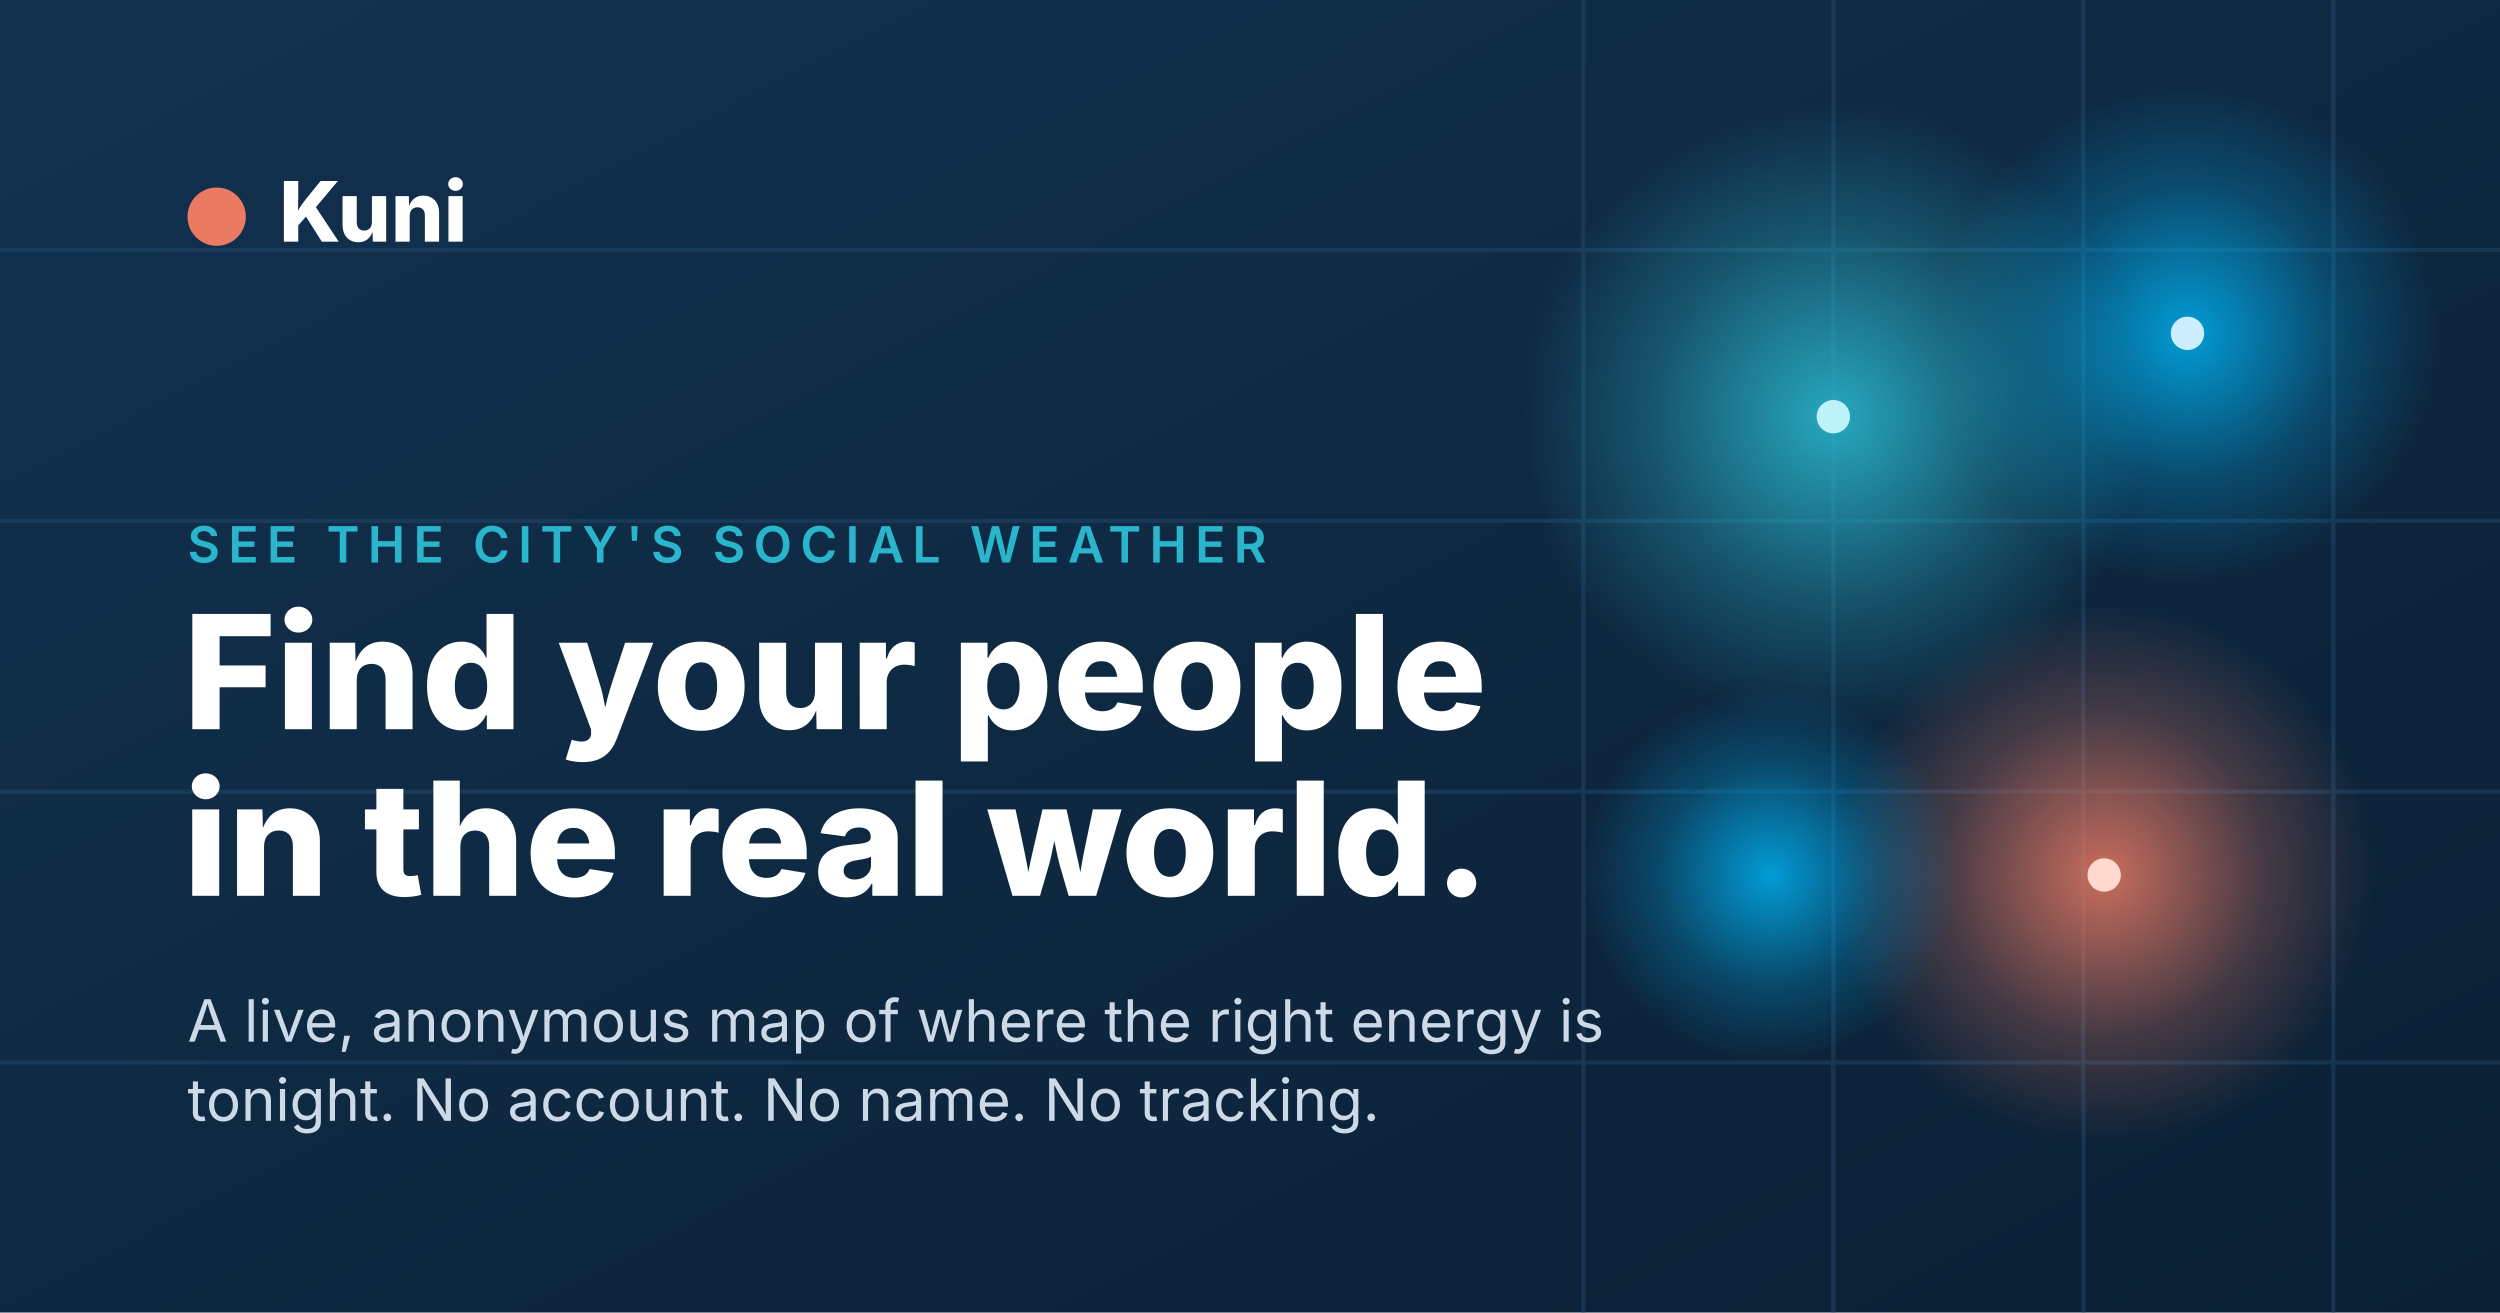
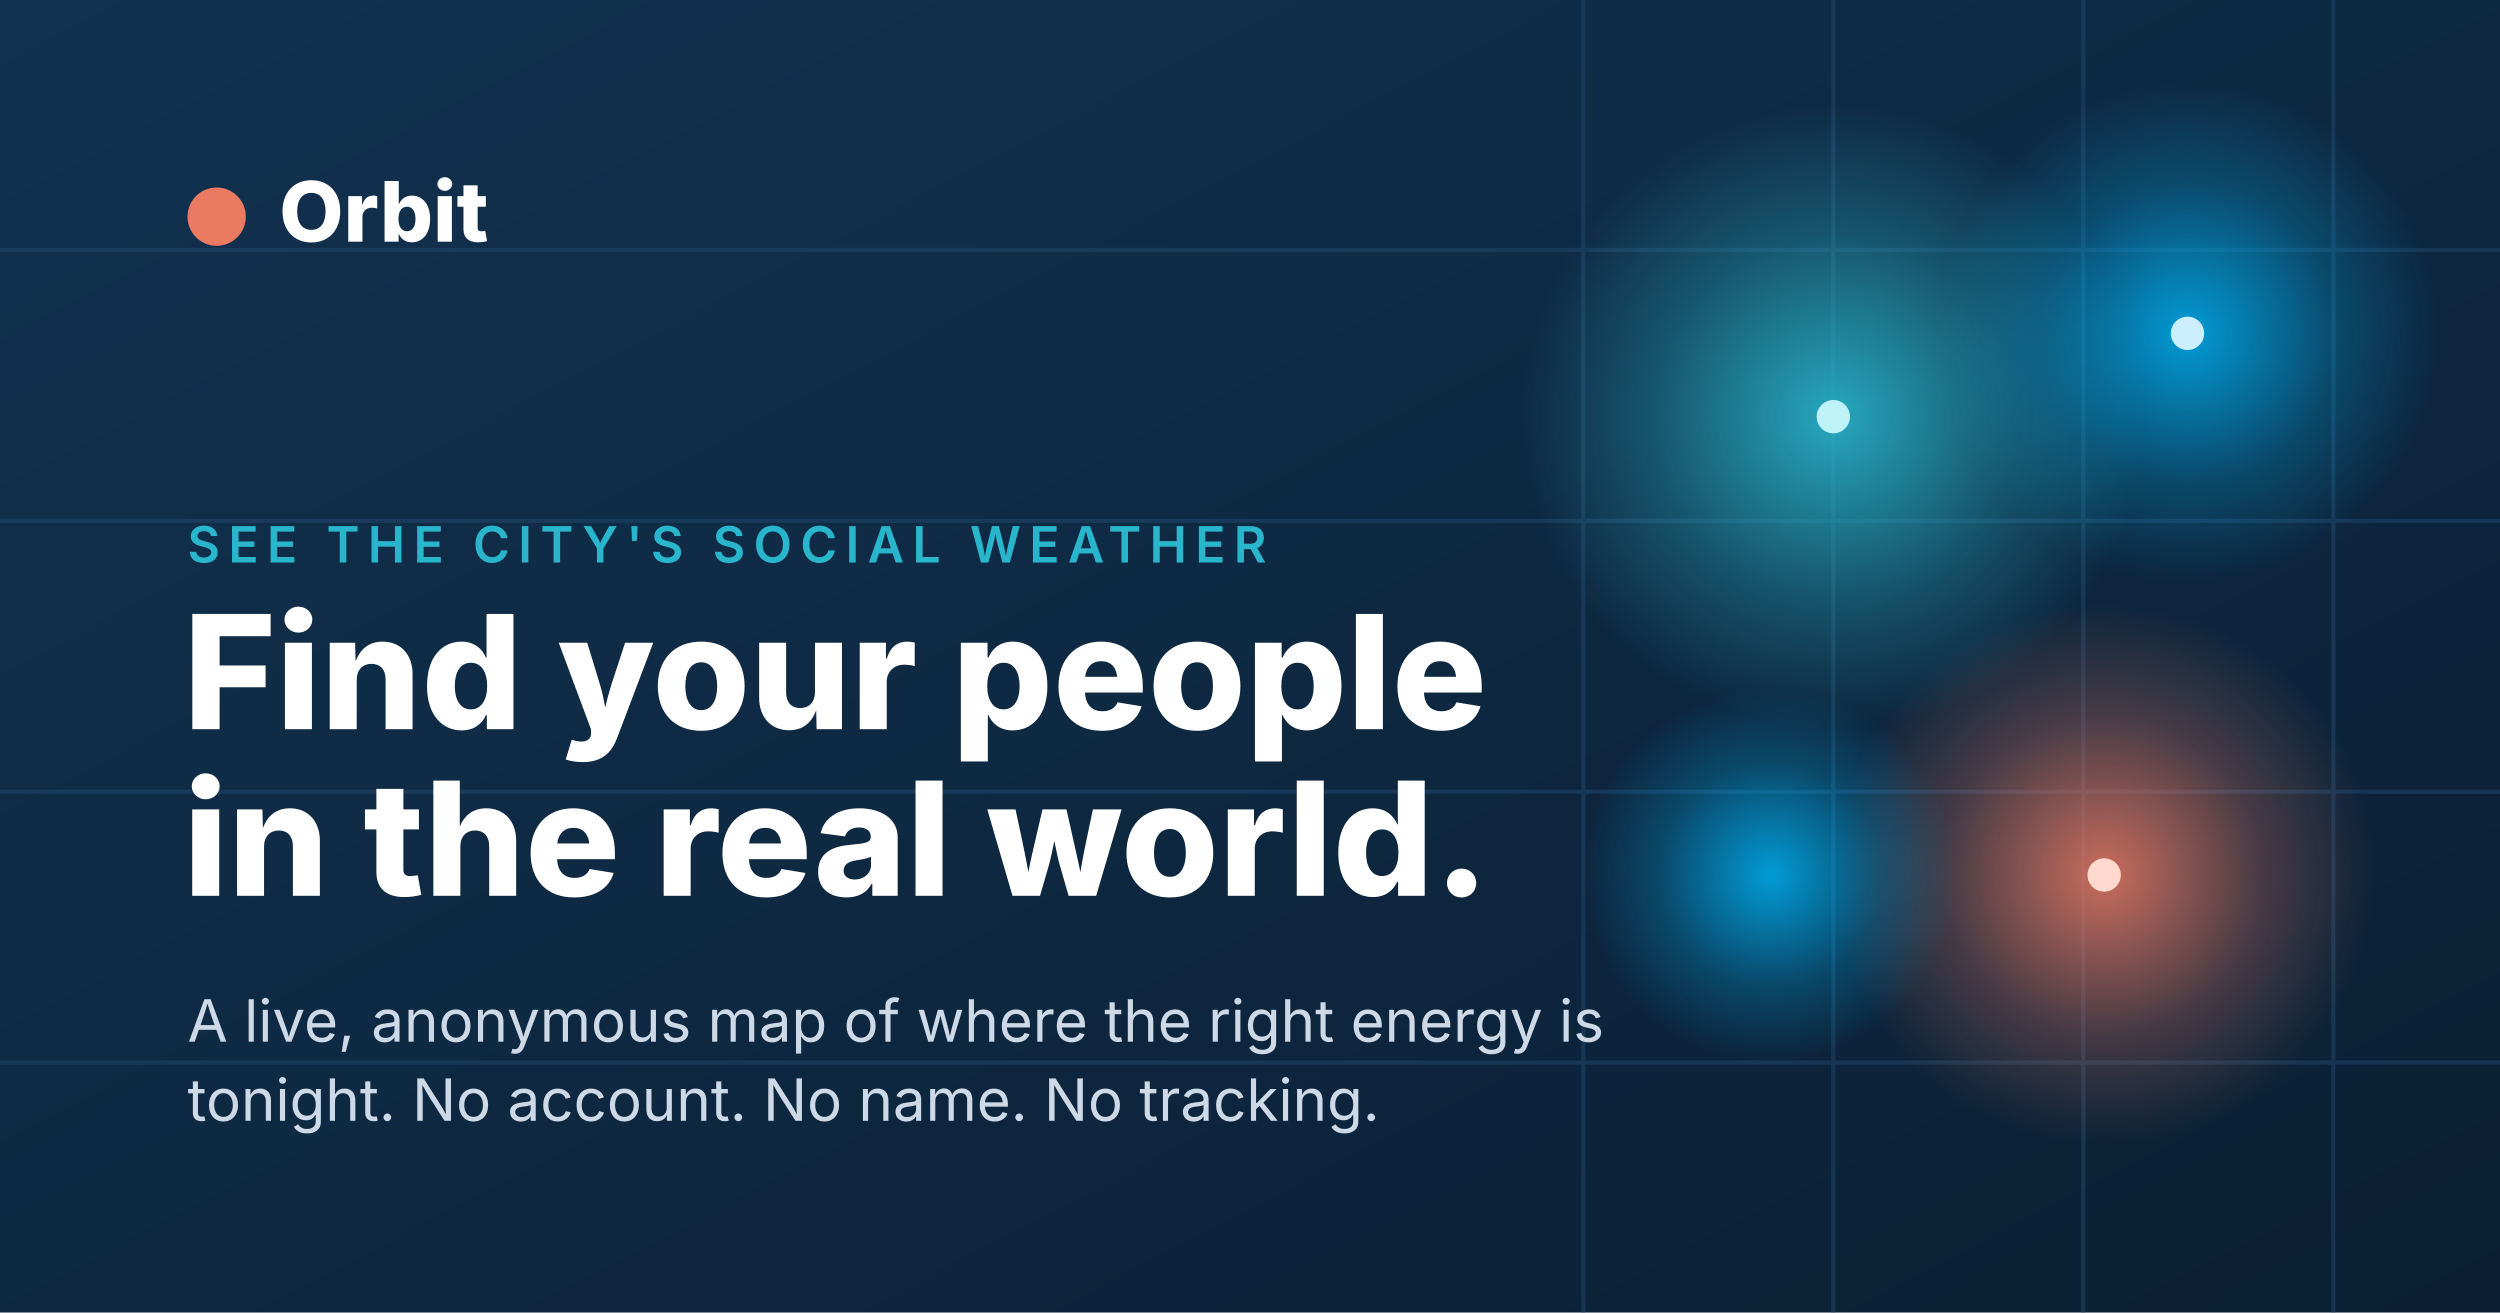
<svg xmlns="http://www.w3.org/2000/svg" viewBox="0 0 1200 630" width="1200" height="630">
  <defs>
    <linearGradient id="bg" x1="0" y1="0" x2="1" y2="1">
      <stop offset="0%" stop-color="#123250" />
      <stop offset="100%" stop-color="#0a1f33" />
    </linearGradient>
    <radialGradient id="t" cx="50%" cy="50%" r="50%">
      <stop offset="0%" stop-color="#29B6CC" stop-opacity="0.9" />
      <stop offset="60%" stop-color="#29B6CC" stop-opacity="0.3" />
      <stop offset="100%" stop-color="#29B6CC" stop-opacity="0" />
    </radialGradient>
    <radialGradient id="b" cx="50%" cy="50%" r="50%">
      <stop offset="0%" stop-color="#00B0F0" stop-opacity="0.85" />
      <stop offset="60%" stop-color="#00B0F0" stop-opacity="0.25" />
      <stop offset="100%" stop-color="#00B0F0" stop-opacity="0" />
    </radialGradient>
    <radialGradient id="c" cx="50%" cy="50%" r="50%">
      <stop offset="0%" stop-color="#EB7A63" stop-opacity="0.85" />
      <stop offset="60%" stop-color="#EB7A63" stop-opacity="0.25" />
      <stop offset="100%" stop-color="#EB7A63" stop-opacity="0" />
    </radialGradient>
  </defs>
  <rect width="1200" height="630" fill="url(#bg)" />
  <g stroke="#21476b" stroke-width="2" opacity="0.5">
    <path d="M0 120 H1200 M0 250 H1200 M0 380 H1200 M0 510 H1200" />
    <path d="M760 0 V630 M880 0 V630 M1000 0 V630 M1120 0 V630" />
  </g>
  <circle cx="880" cy="200" r="150" fill="url(#t)" />
  <circle cx="1050" cy="160" r="120" fill="url(#b)" />
  <circle cx="1010" cy="420" r="130" fill="url(#c)" />
  <circle cx="850" cy="420" r="90" fill="url(#b)" />
  <circle cx="880" cy="200" r="8" fill="#bdf2f8" />
  <circle cx="1050" cy="160" r="8" fill="#cdeeff" />
  <circle cx="1010" cy="420" r="8" fill="#ffd9cd" />
  <g transform="translate(90,90)">
    <circle cx="14" cy="14" r="14" fill="#EB7A63" />
-     <text x="44" y="26" font-family="Inter, Arial, sans-serif" font-size="40" font-weight="800" fill="#ffffff">Kuni</text>
+     <text x="44" y="26" font-family="Inter, Arial, sans-serif" font-size="40" font-weight="800" fill="#ffffff">Orbit</text>
  </g>
  <text x="90" y="270" font-family="Inter, Arial, sans-serif" font-size="24" font-weight="600" letter-spacing="4" fill="#29B6CC">SEE THE CITY'S SOCIAL WEATHER</text>
  <text x="88" y="350" font-family="Inter, Arial, sans-serif" font-size="76" font-weight="800" fill="#ffffff">Find your people</text>
  <text x="88" y="430" font-family="Inter, Arial, sans-serif" font-size="76" font-weight="800" fill="#ffffff">in the real world.</text>
  <text x="90" y="500" font-family="Inter, Arial, sans-serif" font-size="28" font-weight="400" fill="#cdd9e6">A live, anonymous map of where the right energy is</text>
  <text x="90" y="538" font-family="Inter, Arial, sans-serif" font-size="28" font-weight="400" fill="#cdd9e6">tonight. No account. No name. No tracking.</text>
</svg>
